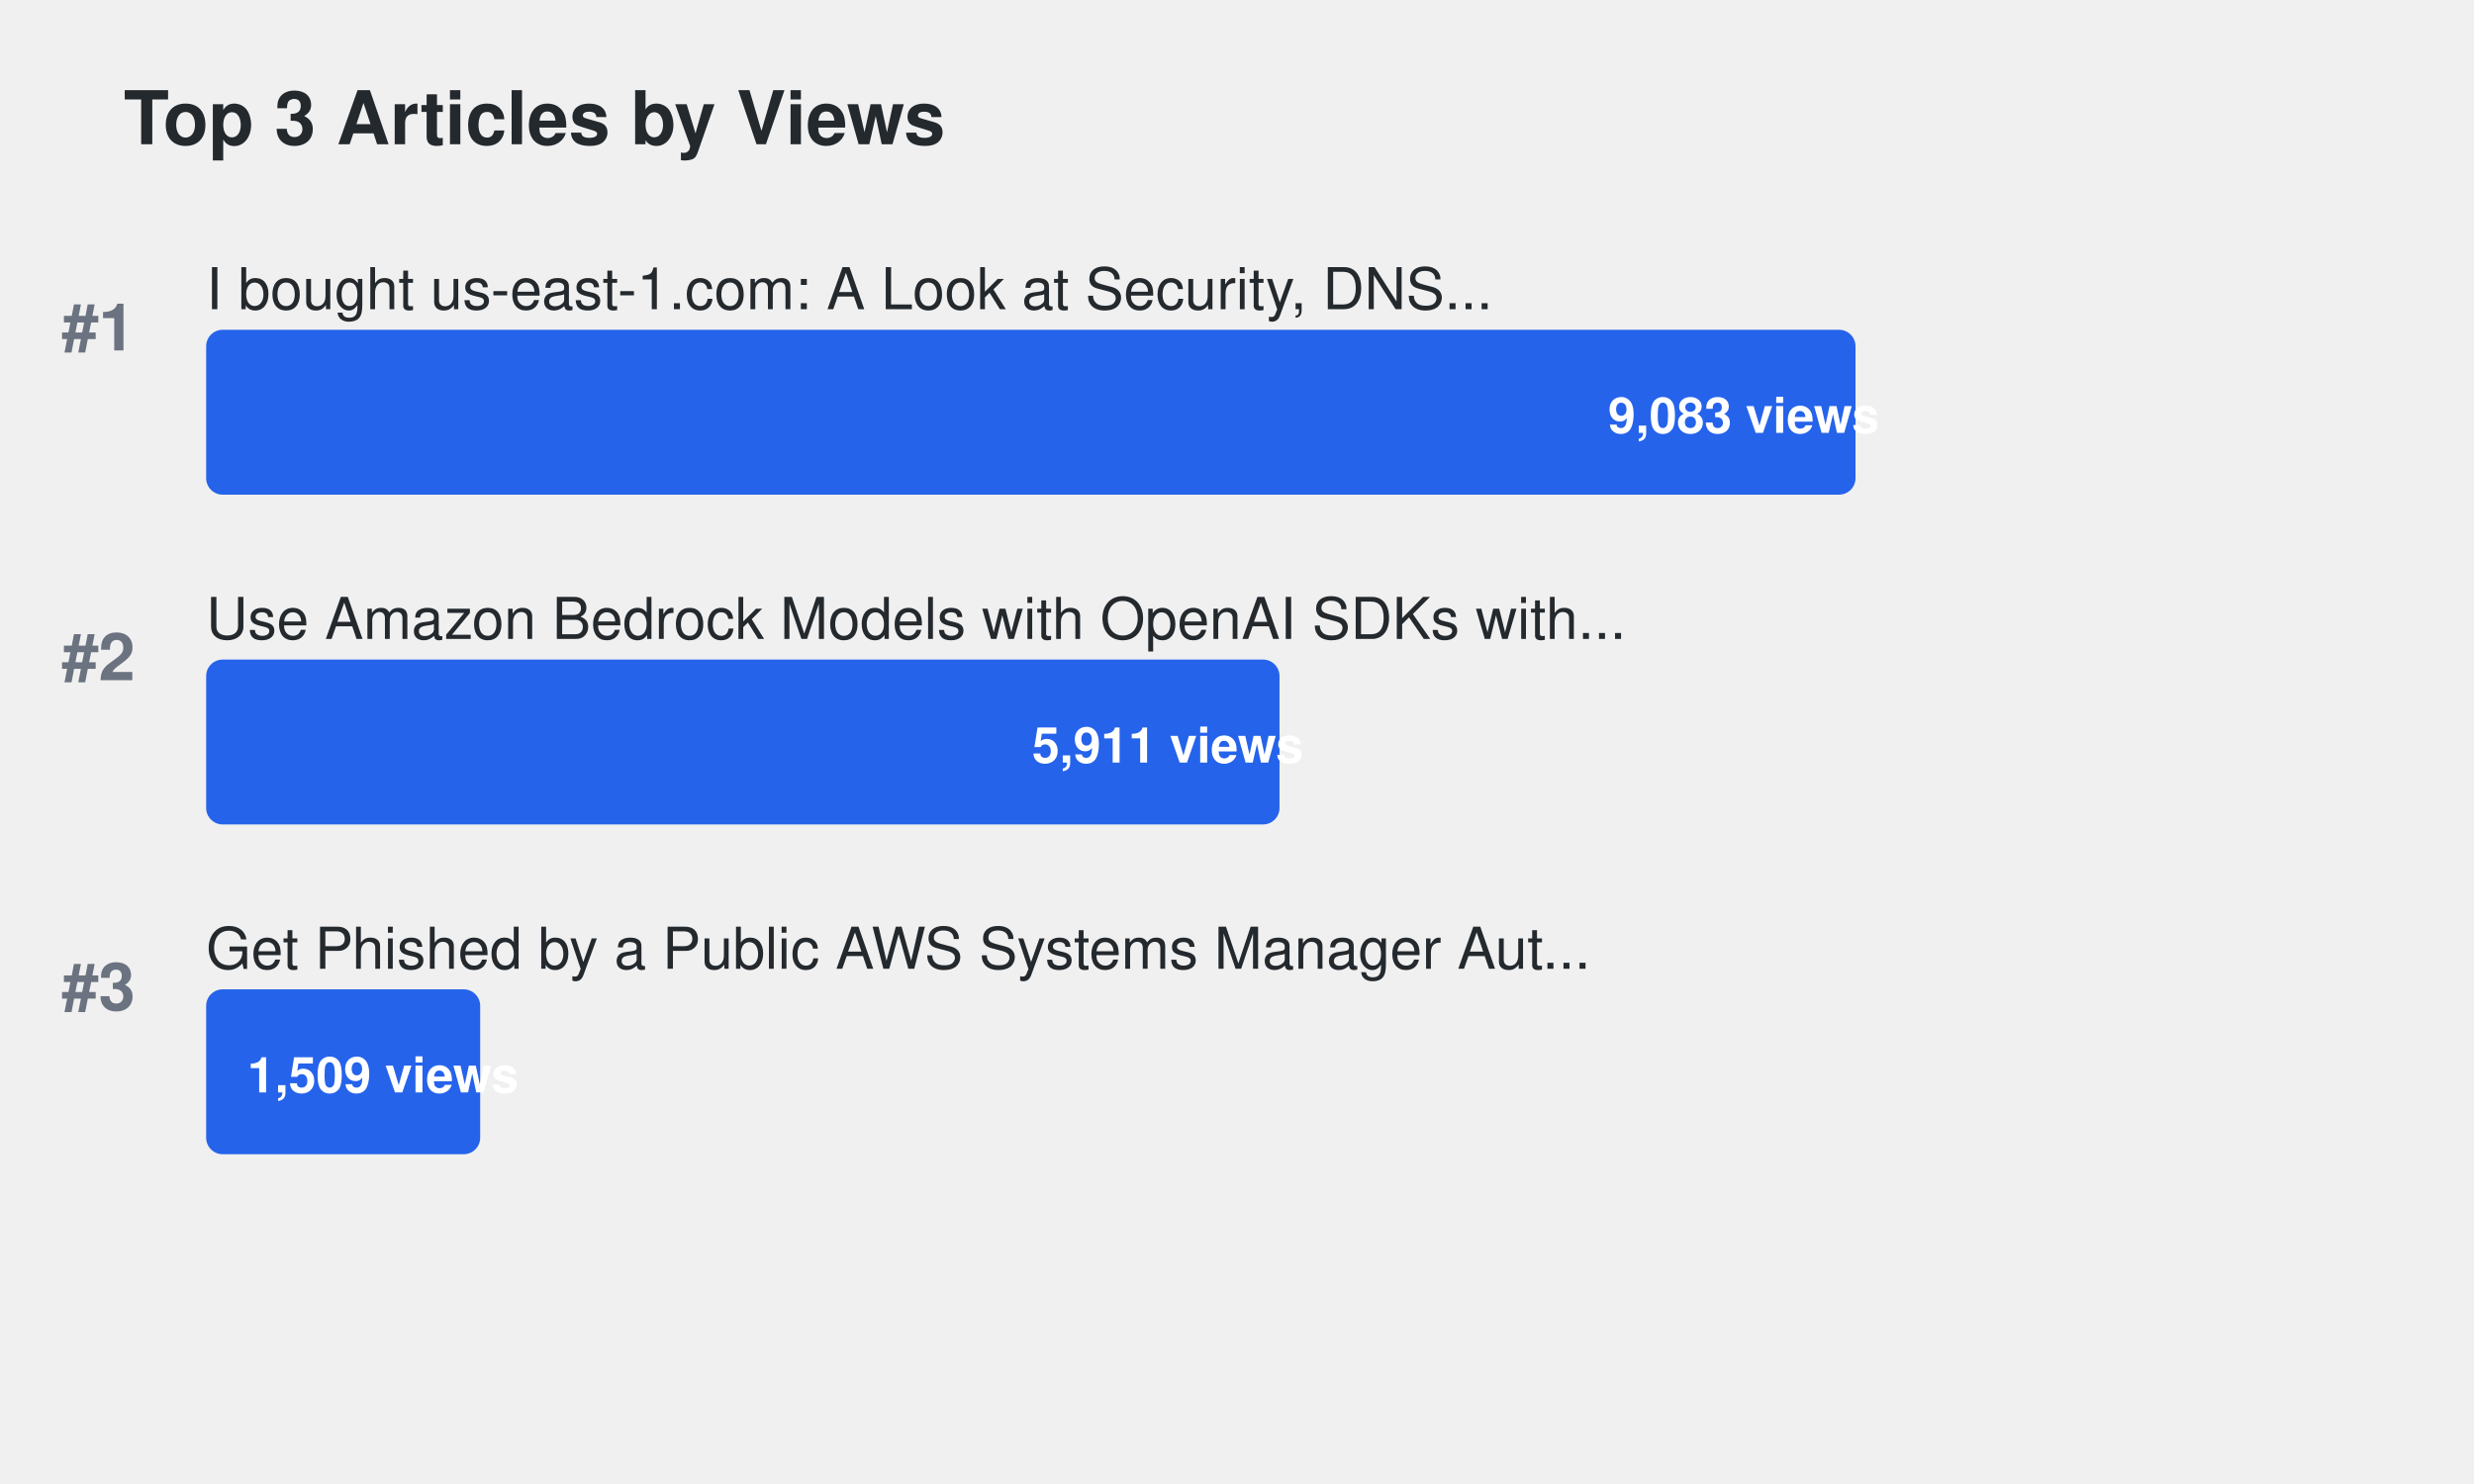
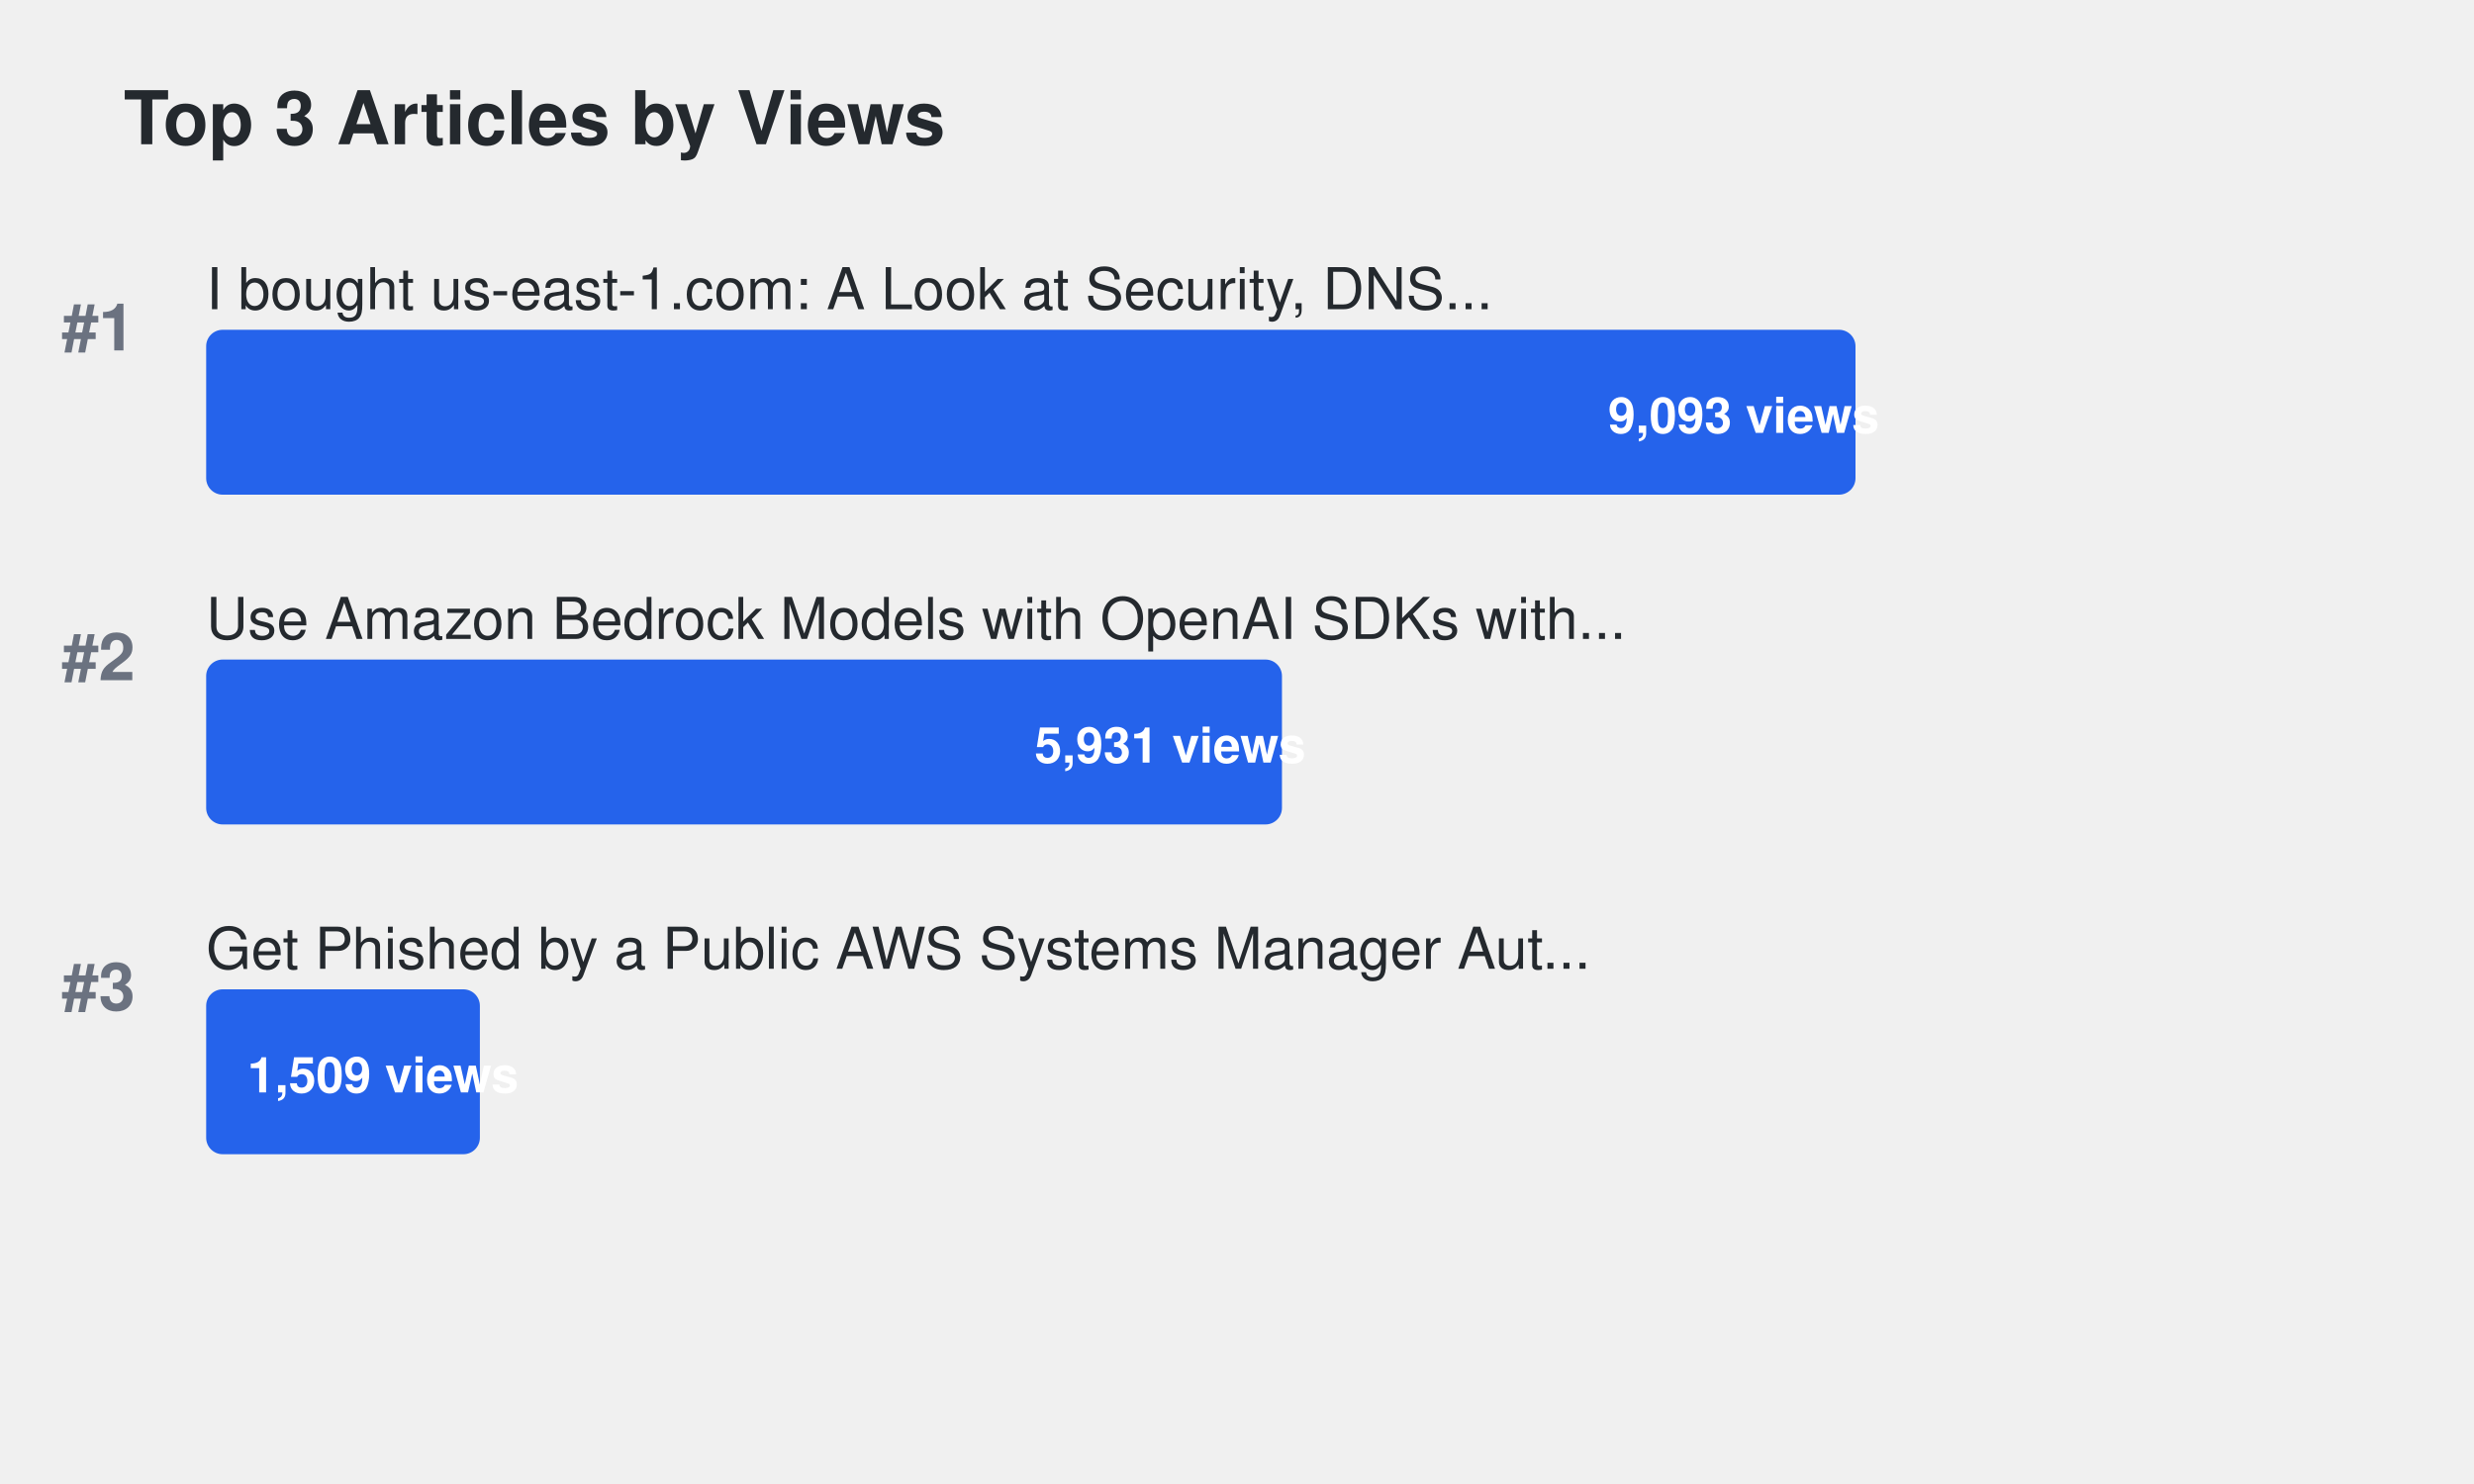
<svg xmlns="http://www.w3.org/2000/svg" width="600" height="360">
  <defs>
    <style>
.title { font-family: -apple-system, BlinkMacSystemFont, "Segoe UI", Helvetica, Arial, sans-serif; font-size: 18px; font-weight: 600; fill: #24292e; }
.article-title { font-family: -apple-system, BlinkMacSystemFont, "Segoe UI", Helvetica, Arial, sans-serif; font-size: 14px; font-weight: 500; fill: #24292e; }
.metric-value { font-family: -apple-system, BlinkMacSystemFont, "Segoe UI", Helvetica, Arial, sans-serif; font-size: 12px; font-weight: 600; fill: #ffffff; }
.rank { font-family: -apple-system, BlinkMacSystemFont, "Segoe UI", Helvetica, Arial, sans-serif; font-size: 16px; font-weight: 700; fill: #6b7280; }
.bar { rx: 4; ry: 4; }
.bar:hover { opacity: 0.8; cursor: pointer; }
a { text-decoration: none; }
a:hover .article-title { fill: #0969da; text-decoration: underline; }
a:hover .bar { opacity: 0.9; }
</style>
  </defs>
  <text x="30" y="35" class="title">Top 3 Articles by Views</text>
  <text x="15" y="85" class="rank">#1</text>
  <a href="https://dev.to/aws-builders/i-bought-us-east-1com-a-look-at-security-dns-traffic-and-protecting-aws-users-15ng" target="_blank">
    <text x="50" y="75" class="article-title">I bought us-east-1.com: A Look at Security, DNS...</text>
    <rect x="50" y="80" width="400.0" height="40" fill="#2563eb" class="bar">
</rect>
-     <text x="390.0" y="105" class="metric-value" fill="#ffffff">9,083 views</text>
+     <text x="390.0" y="105" class="metric-value" fill="#ffffff">9,093 views</text>
  </a>
  <text x="15" y="165" class="rank">#2</text>
  <a href="https://dev.to/aws-builders/use-amazon-bedrock-models-via-an-openai-api-compatible-serverless-endpoint-now-without-fixed-cost-5hf5" target="_blank">
    <text x="50" y="155" class="article-title">Use Amazon Bedrock Models with OpenAI SDKs with...</text>
-     <rect x="50" y="160" width="260.31" height="40" fill="#2563eb" class="bar">
+     <rect x="50" y="160" width="260.904" height="40" fill="#2563eb" class="bar">
</rect>
-     <text x="250.31" y="185" class="metric-value" fill="#ffffff">5,911 views</text>
+     <text x="250.904" y="185" class="metric-value" fill="#ffffff">5,931 views</text>
  </a>
  <text x="15" y="245" class="rank">#3</text>
  <a href="https://dev.to/aws-builders/get-phished-by-a-public-aws-systems-manager-automation-document-2die" target="_blank">
    <text x="50" y="235" class="article-title">Get Phished by a Public AWS Systems Manager Aut...</text>
-     <rect x="50" y="240" width="66.454" height="40" fill="#2563eb" class="bar">
+     <rect x="50" y="240" width="66.381" height="40" fill="#2563eb" class="bar">
</rect>
    <text x="60" y="265" class="metric-value" fill="#24292e">1,509 views</text>
  </a>
</svg>
